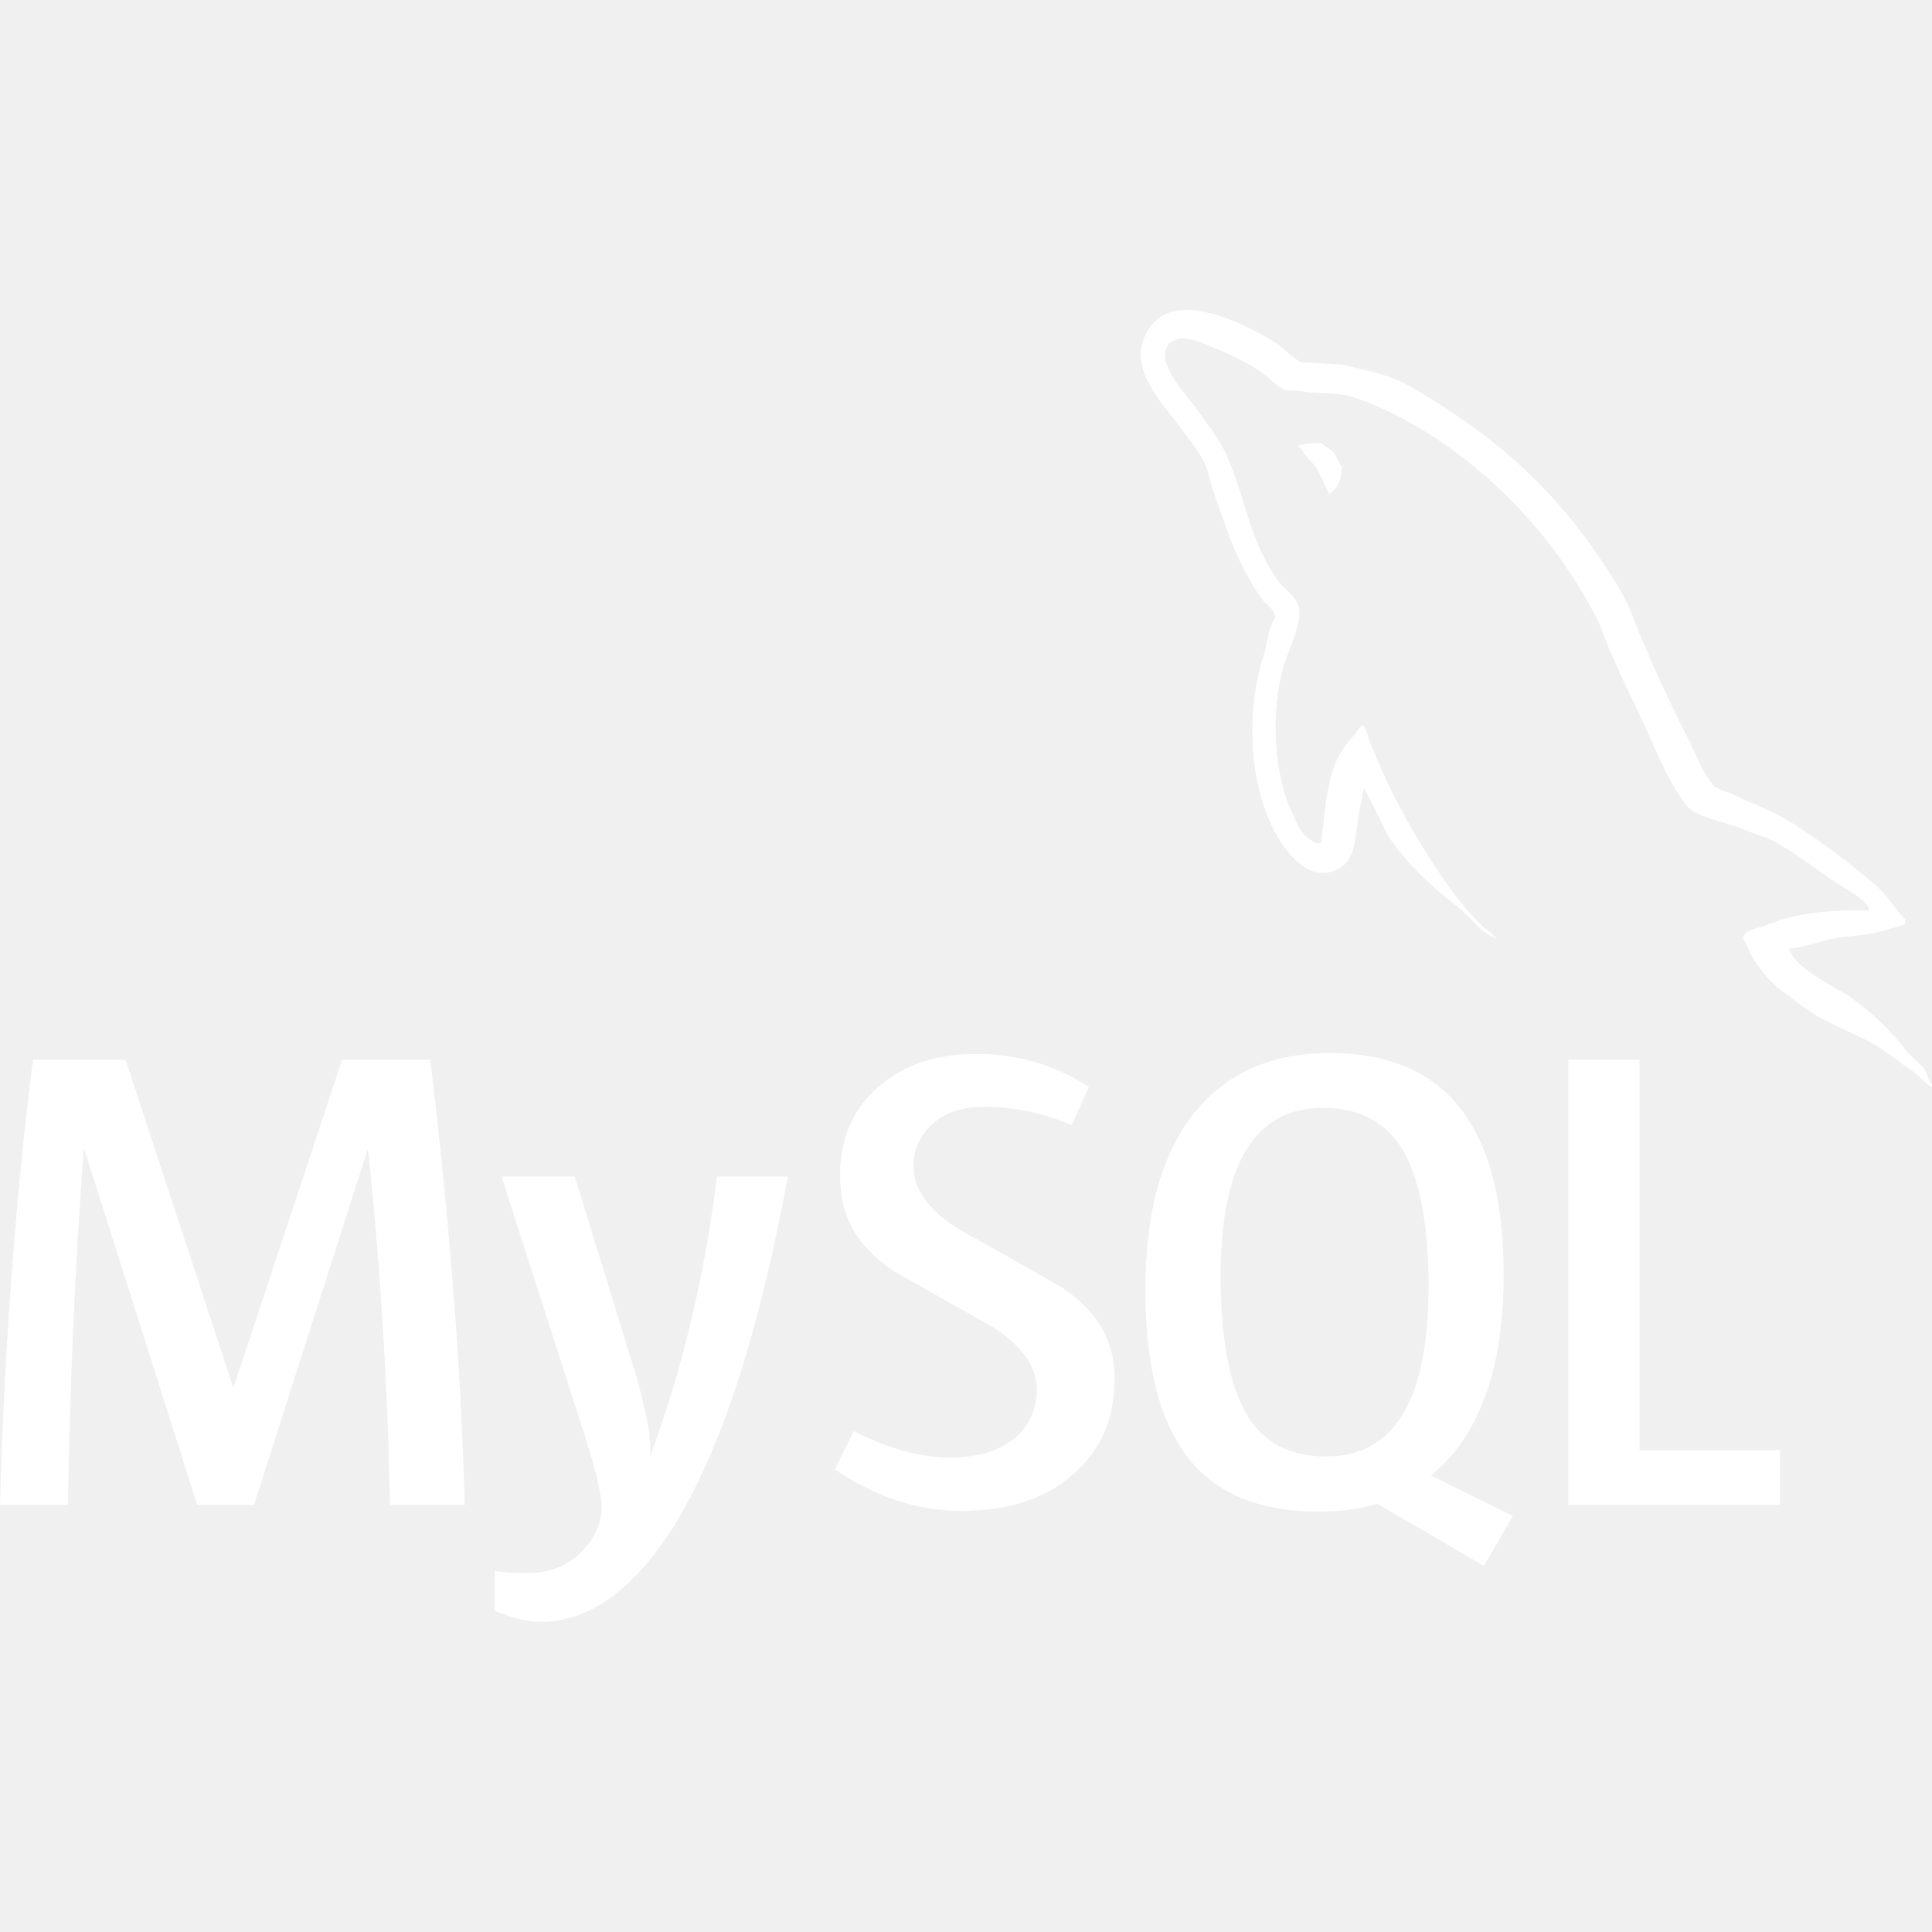
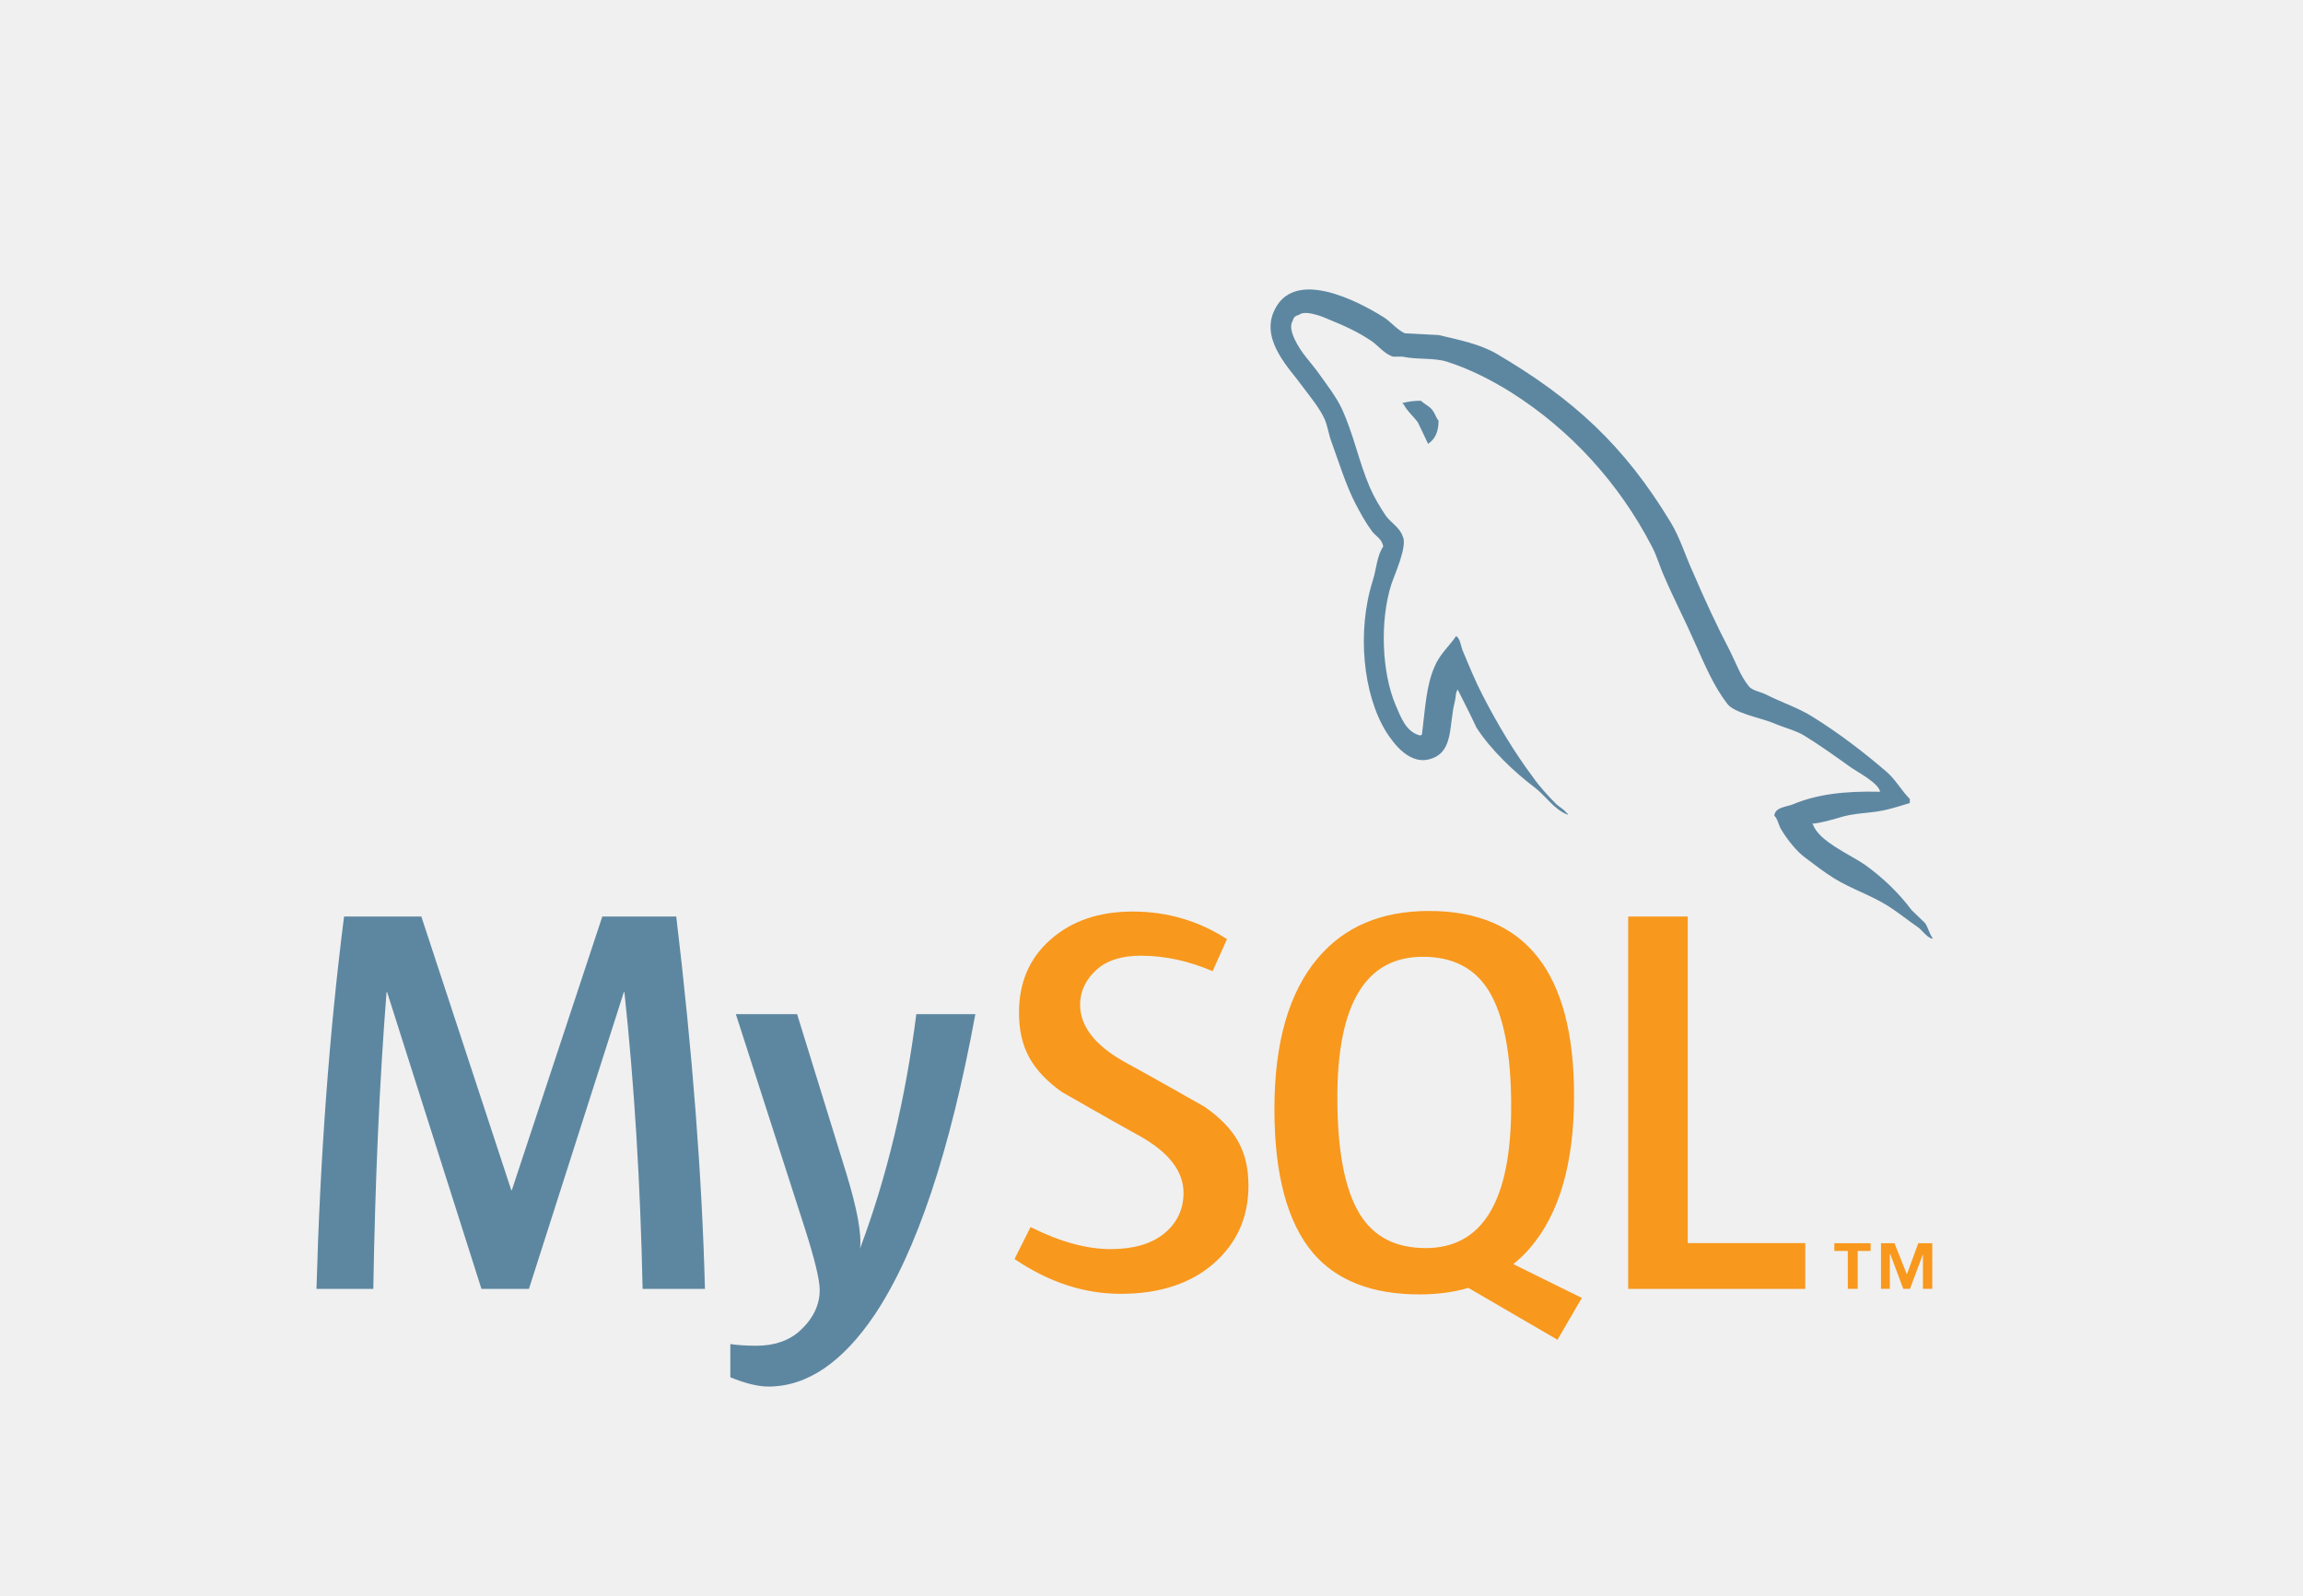
- <svg xmlns="http://www.w3.org/2000/svg" role="img" width="24" height="24">
-   <rect id="backgroundrect" width="100%" height="100%" x="0" y="0" fill="none" stroke="none" />
-   <g class="currentLayer" style="">
-     <path d="M16.405 5.501c-.115 0-.193.014-.274.033v.013h.014c.054.104.146.18.214.273.054.107.1.214.154.32l.014-.015c.094-.066.14-.172.14-.333-.04-.047-.046-.094-.08-.14-.04-.067-.126-.1-.18-.153zM5.77 18.695h-.927a50.854 50.854 0 00-.27-4.41h-.008l-1.41 4.41H2.45l-1.4-4.41h-.01a72.892 72.892 0 00-.195 4.41H0c.055-1.966.192-3.81.41-5.53h1.15l1.335 4.064h.008l1.347-4.064h1.095c.242 2.015.384 3.86.428 5.53zm4.017-4.08c-.378 2.045-.876 3.533-1.492 4.46-.482.716-1.01 1.073-1.583 1.073-.153 0-.34-.046-.566-.138v-.494c.11.017.24.026.386.026.268 0 .483-.075.647-.222.197-.18.295-.382.295-.605 0-.155-.077-.47-.23-.944L6.23 14.615h.91l.727 2.36c.164.536.233.91.205 1.123.4-1.064.678-2.227.835-3.483zm12.325 4.08h-2.63v-5.53h.885v4.85h1.745zm-3.32.135l-1.016-.5c.09-.076.177-.158.255-.25.433-.506.648-1.258.648-2.253 0-1.83-.718-2.746-2.155-2.746-.704 0-1.254.232-1.65.697-.43.508-.646 1.256-.646 2.245 0 .972.19 1.686.574 2.14.35.41.877.615 1.583.615.264 0 .506-.033.725-.098l1.325.772.36-.622zM15.5 17.588c-.225-.36-.337-.94-.337-1.736 0-1.393.424-2.09 1.27-2.09.443 0 .77.167.977.5.224.362.336.936.336 1.723 0 1.404-.424 2.108-1.27 2.108-.445 0-.77-.167-.978-.5zm-1.658-.425c0 .47-.172.856-.516 1.156-.344.3-.803.45-1.384.45-.543 0-1.064-.172-1.573-.515l.237-.476c.438.22.833.328 1.19.328.332 0 .593-.073.783-.22a.754.754 0 00.3-.615c0-.33-.23-.61-.648-.845-.388-.213-1.163-.657-1.163-.657-.422-.307-.632-.636-.632-1.177 0-.45.157-.81.47-1.085.315-.278.72-.415 1.22-.415.512 0 .98.136 1.4.41l-.213.476a2.726 2.726 0 00-1.064-.23c-.283 0-.502.068-.654.206a.685.685 0 00-.248.524c0 .328.234.61.666.85.393.215 1.187.67 1.187.67.433.305.648.63.648 1.168zm9.382-5.852c-.535-.014-.95.04-1.297.188-.1.04-.26.04-.274.167.055.053.063.14.11.214.08.134.218.313.346.407.14.11.28.216.427.31.26.16.555.255.81.416.145.094.293.213.44.313.073.05.12.14.214.172v-.02c-.046-.06-.06-.147-.105-.214-.067-.067-.134-.127-.2-.193a3.223 3.223 0 00-.695-.675c-.214-.146-.682-.35-.77-.595l-.013-.014c.146-.013.32-.066.46-.106.227-.06.435-.047.67-.106.106-.027.213-.06.32-.094v-.06c-.12-.12-.21-.283-.334-.395a8.867 8.867 0 00-1.104-.823c-.21-.134-.476-.22-.697-.334-.08-.04-.214-.06-.26-.127-.12-.146-.19-.34-.275-.514a17.69 17.69 0 01-.547-1.163c-.12-.262-.193-.523-.34-.763-.69-1.137-1.437-1.826-2.586-2.5-.247-.14-.543-.2-.856-.274-.167-.008-.334-.02-.5-.027-.11-.047-.216-.174-.31-.235-.38-.24-1.364-.76-1.644-.072-.18.434.267.862.422 1.082.115.153.26.328.34.5.047.116.06.235.107.356.106.294.207.622.347.897.073.14.153.287.247.413.054.073.146.107.167.227-.094.136-.1.334-.154.5-.24.757-.146 1.693.194 2.25.107.166.362.534.703.393.3-.12.234-.5.32-.835.02-.08.007-.133.048-.187v.015c.094.188.188.367.274.555.206.328.566.668.867.895.16.12.287.328.487.402v-.02h-.015c-.043-.058-.1-.086-.154-.133a3.445 3.445 0 01-.35-.4 8.76 8.76 0 01-.747-1.218c-.11-.21-.202-.436-.29-.643-.04-.08-.04-.2-.107-.24-.1.146-.247.273-.32.453-.127.288-.14.642-.188 1.01-.027.007-.014 0-.027.014-.214-.052-.287-.274-.367-.46-.2-.475-.233-1.238-.06-1.785.047-.14.247-.582.167-.716-.042-.127-.174-.2-.247-.303a2.478 2.478 0 01-.24-.427c-.16-.374-.24-.788-.414-1.162-.08-.173-.22-.354-.334-.513-.127-.18-.267-.307-.368-.52-.033-.073-.08-.194-.027-.274.014-.054.042-.075.094-.09.088-.072.335.022.422.062.247.1.455.194.662.334.094.066.195.193.315.226h.14c.214.047.455.014.655.073.355.114.675.28.962.46a5.953 5.953 0 012.085 2.286c.08.154.115.295.188.455.14.33.313.663.455.982.14.315.275.636.476.897.1.14.502.213.682.286.133.06.34.115.46.188.23.14.454.3.67.454.11.076.443.243.463.378z" id="svg_1" class="selected" fill="#ffffff" fill-opacity="1" />
-   </g>
+ <svg xmlns="http://www.w3.org/2000/svg" width="2500" height="1733" viewBox="-18.458 6.58 191.151 132.49">
+   <path d="M-18.458 6.58h191.151v132.49H-18.458V6.58z" fill="none" />
+   <path d="M40.054 113.583h-5.175c-.183-8.735-.687-16.947-1.511-24.642h-.046l-7.879 24.642h-3.94l-7.832-24.642h-.045c-.581 7.388-.947 15.602-1.099 24.642H7.81c.304-10.993 1.068-21.299 2.289-30.919h6.414l7.465 22.719h.046l7.511-22.719h6.137c1.344 11.268 2.138 21.575 2.382 30.919M62.497 90.771c-2.107 11.434-4.887 19.742-8.337 24.928-2.688 3.992-5.633 5.99-8.84 5.99-.855 0-1.91-.258-3.16-.77v-2.757c.611.088 1.328.138 2.152.138 1.498 0 2.702-.412 3.62-1.238 1.098-1.006 1.647-2.137 1.647-3.388 0-.858-.428-2.612-1.282-5.268L42.618 90.77h5.084l4.076 13.19c.916 2.995 1.298 5.086 1.145 6.277 2.229-5.953 3.786-12.444 4.673-19.468h4.901v.002z" fill="#5d87a1" />
+   <path d="M131.382 113.583h-14.7V82.664h4.945v27.113h9.755v3.806zM112.834 114.33l-5.684-2.805c.504-.414.986-.862 1.42-1.381 2.416-2.838 3.621-7.035 3.621-12.594 0-10.229-4.014-15.346-12.045-15.346-3.938 0-7.01 1.298-9.207 3.895-2.414 2.84-3.619 7.022-3.619 12.551 0 5.435 1.068 9.422 3.205 11.951 1.955 2.291 4.902 3.438 8.843 3.438 1.47 0 2.819-.18 4.048-.543l7.4 4.308 2.018-3.474zm-18.413-6.934c-1.252-2.014-1.878-5.248-1.878-9.707 0-7.785 2.365-11.682 7.1-11.682 2.475 0 4.289.932 5.449 2.792 1.25 2.017 1.879 5.222 1.879 9.619 0 7.849-2.367 11.774-7.099 11.774-2.476.001-4.29-.928-5.451-2.796M85.165 105.013c0 2.622-.962 4.773-2.884 6.458-1.924 1.678-4.504 2.519-7.737 2.519-3.024 0-5.956-.966-8.794-2.888l1.329-2.655c2.442 1.223 4.653 1.831 6.638 1.831 1.863 0 3.319-.413 4.375-1.232 1.055-.822 1.684-1.975 1.684-3.433 0-1.837-1.281-3.407-3.631-4.722-2.167-1.19-6.501-3.678-6.501-3.678-2.349-1.712-3.525-3.55-3.525-6.578 0-2.506.877-4.529 2.632-6.068 1.757-1.545 4.024-2.315 6.803-2.315 2.87 0 5.479.769 7.829 2.291l-1.192 2.656c-2.01-.854-3.994-1.281-5.951-1.281-1.585 0-2.809.381-3.66 1.146-.858.762-1.387 1.737-1.387 2.933 0 1.828 1.308 3.418 3.722 4.759 2.196 1.192 6.638 3.723 6.638 3.723 2.409 1.709 3.612 3.53 3.612 6.534" fill="#f8981d" />
+   <path d="M137.59 72.308c-2.99-.076-5.305.225-7.248 1.047-.561.224-1.453.224-1.531.933.303.3.338.784.601 1.198.448.747 1.229 1.752 1.942 2.276.783.6 1.569 1.194 2.393 1.717 1.453.899 3.1 1.422 4.516 2.318.825.521 1.645 1.195 2.471 1.756.406.299.666.784 1.193.971v-.114c-.264-.336-.339-.822-.598-1.196l-1.122-1.082c-1.084-1.456-2.431-2.727-3.884-3.771-1.196-.824-3.812-1.944-4.297-3.322l-.076-.076c.822-.077 1.797-.375 2.578-.604 1.271-.335 2.43-.259 3.734-.594.6-.15 1.195-.338 1.797-.523v-.337c-.676-.673-1.158-1.567-1.869-2.203-1.902-1.643-3.998-3.25-6.164-4.595-1.16-.749-2.652-1.231-3.887-1.868-.445-.225-1.195-.336-1.457-.71-.67-.822-1.047-1.904-1.533-2.877-1.08-2.053-2.129-4.331-3.061-6.502-.674-1.456-1.084-2.91-1.906-4.257-3.85-6.35-8.031-10.196-14.457-13.971-1.381-.786-3.024-1.121-4.779-1.533l-2.803-.148c-.598-.262-1.197-.973-1.719-1.309-2.132-1.344-7.621-4.257-9.189-.411-1.01 2.431 1.494 4.821 2.354 6.054.635.856 1.458 1.83 1.902 2.802.263.635.337 1.309.6 1.98.598 1.644 1.157 3.473 1.943 5.007.41.782.857 1.604 1.381 2.312.3.414.822.597.936 1.272-.521.744-.562 1.867-.861 2.801-1.344 4.221-.819 9.45 1.086 12.552.596.934 2.018 2.99 3.92 2.202 1.684-.672 1.311-2.801 1.795-4.668.111-.451.038-.747.262-1.043v.073c.521 1.045 1.047 2.052 1.53 3.1 1.159 1.829 3.177 3.735 4.858 5.002.895.676 1.604 1.832 2.725 2.245V74.1h-.074c-.227-.335-.559-.485-.857-.745-.674-.673-1.42-1.495-1.943-2.241-1.566-2.093-2.952-4.41-4.182-6.801-.602-1.16-1.121-2.428-1.606-3.586-.226-.447-.226-1.121-.601-1.346-.562.821-1.381 1.532-1.791 2.538-.711 1.609-.785 3.588-1.049 5.646l-.147.072c-1.19-.299-1.604-1.53-2.056-2.575-1.119-2.654-1.307-6.914-.336-9.976.26-.783 1.385-3.249.936-3.995-.225-.715-.973-1.122-1.383-1.685-.482-.708-1.01-1.604-1.346-2.39-.896-2.091-1.347-4.408-2.312-6.498-.451-.974-1.234-1.982-1.868-2.879-.712-1.008-1.495-1.718-2.058-2.913-.186-.411-.447-1.083-.148-1.53.073-.3.225-.412.523-.487.484-.409 1.867.111 2.352.336 1.385.56 2.543 1.083 3.699 1.867.523.375 1.084 1.085 1.755 1.272h.786c1.193.26 2.538.072 3.661.41 1.979.636 3.772 1.569 5.38 2.576 4.893 3.103 8.928 7.512 11.652 12.778.447.858.637 1.644 1.045 2.539.787 1.832 1.76 3.7 2.541 5.493.785 1.755 1.533 3.547 2.654 5.005.559.784 2.805 1.195 3.812 1.606.745.335 1.905.633 2.577 1.044 1.271.783 2.537 1.682 3.732 2.543.595.448 2.465 1.382 2.576 2.13M99.484 39.844a5.82 5.82 0 0 0-1.529.188v.075h.072c.301.597.824 1.011 1.197 1.532.301.599.562 1.193.857 1.791l.072-.074c.527-.373.789-.971.789-1.868-.227-.264-.262-.522-.451-.784-.22-.374-.705-.56-1.007-.86" fill="#5d87a1" />
+   <path d="M141.148 113.578h.774v-3.788h-1.161l-.947 2.585-1.029-2.585h-1.118v3.788h.731v-2.882h.041l1.078 2.882h.557l1.074-2.882v2.882zm-6.235 0h.819v-3.146h1.072v-.643h-3.008v.643h1.115l.002 3.146z" fill="#f8981d" />
</svg>
